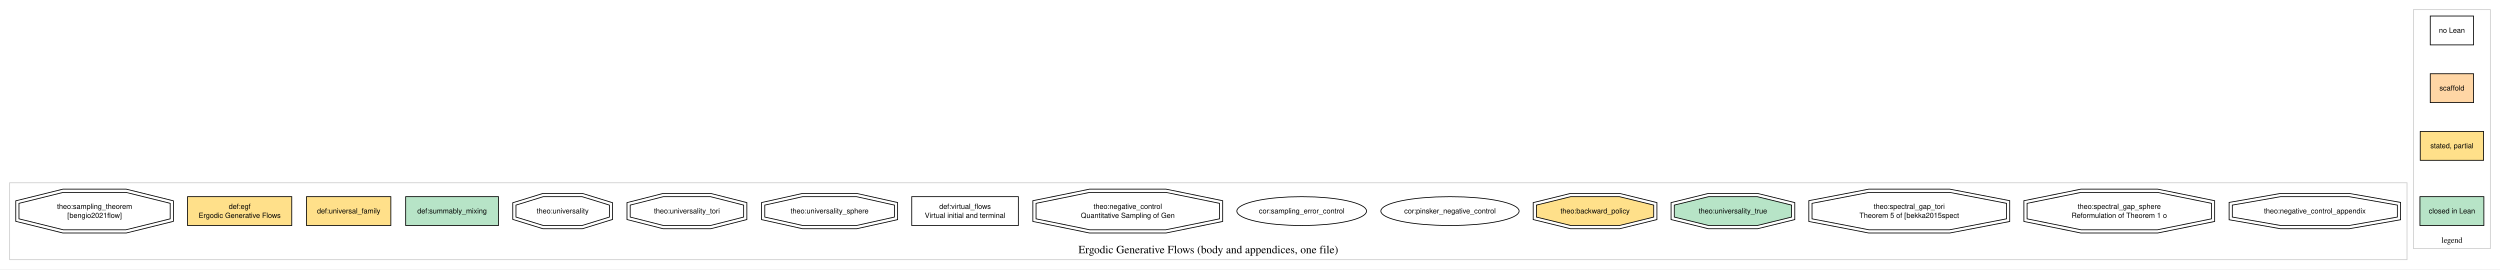
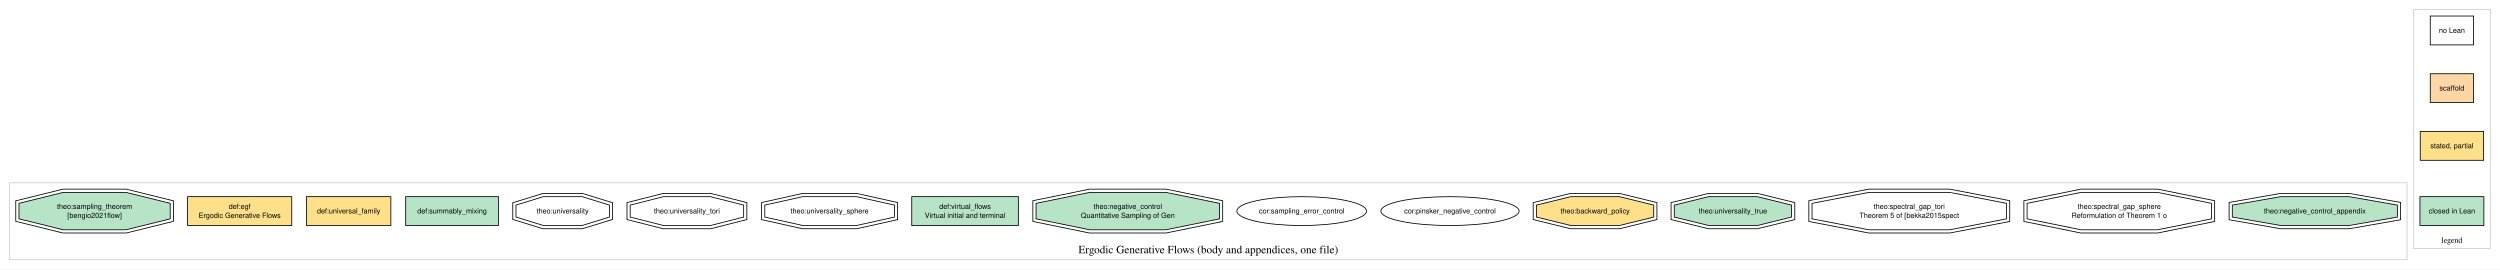
<svg xmlns="http://www.w3.org/2000/svg" width="3119pt" height="336pt" viewBox="0.00 0.00 3119.00 336.00">
  <g id="graph0" class="graph" transform="scale(1 1) rotate(0) translate(4 331.94)">
    <polygon fill="white" stroke="none" points="-4,4 -4,-331.94 3115,-331.94 3115,4 -4,4" />
    <g id="clust1" class="cluster">
      <polygon fill="none" stroke="#cccccc" points="8,-8 8,-103.94 2999,-103.94 2999,-8 8,-8" />
      <text xml:space="preserve" text-anchor="middle" x="1503.5" y="-15.95" font-family="Times,serif" font-size="14.00">Ergodic Generative Flows (body and appendices, one file)</text>
    </g>
    <g id="clust2" class="cluster">
      <polygon fill="none" stroke="#cccccc" points="3007,-21.84 3007,-319.94 3103,-319.94 3103,-21.84 3007,-21.84" />
      <text xml:space="preserve" text-anchor="middle" x="3055" y="-29.09" font-family="Times,serif" font-size="10.00">legend</text>
    </g>
    <g id="node1" class="node">
-       <polygon fill="#ffffff" stroke="black" points="208.33,-58.92 208.33,-78.26 153.07,-91.94 74.93,-91.94 19.67,-78.26 19.67,-58.92 74.93,-45.25 153.07,-45.25 208.33,-58.92" />
+       <polygon fill="#b7e4c7" stroke="black" points="208.33,-58.92 208.33,-78.26 153.07,-91.94 74.93,-91.94 19.67,-78.26 19.67,-58.92 74.93,-45.25 153.07,-45.25 208.33,-58.92" />
      <polygon fill="none" stroke="black" points="212.33,-55.79 212.33,-81.39 153.56,-95.94 74.44,-95.94 15.67,-81.39 15.67,-55.79 74.44,-41.25 153.56,-41.25 212.33,-55.79" />
      <text xml:space="preserve" text-anchor="middle" x="114" y="-71.29" font-family="Helvetica,sans-Serif" font-size="9.00">theo:sampling_theorem</text>
      <text xml:space="preserve" text-anchor="middle" x="114" y="-60.04" font-family="Helvetica,sans-Serif" font-size="9.00">[bengio2021flow]</text>
    </g>
    <g id="node2" class="node">
      <polygon fill="#ffe08a" stroke="black" points="360,-86.59 230,-86.59 230,-50.59 360,-50.59 360,-86.59" />
      <text xml:space="preserve" text-anchor="middle" x="295" y="-71.29" font-family="Helvetica,sans-Serif" font-size="9.00">def:egf</text>
      <text xml:space="preserve" text-anchor="middle" x="295" y="-60.04" font-family="Helvetica,sans-Serif" font-size="9.00">Ergodic Generative Flows</text>
    </g>
    <g id="node3" class="node">
      <polygon fill="#ffe08a" stroke="black" points="483.62,-86.59 378.38,-86.59 378.38,-50.59 483.62,-50.59 483.62,-86.59" />
      <text xml:space="preserve" text-anchor="middle" x="431" y="-65.67" font-family="Helvetica,sans-Serif" font-size="9.00">def:universal_family</text>
    </g>
    <g id="node4" class="node">
      <polygon fill="#b7e4c7" stroke="black" points="617.88,-86.59 502.12,-86.59 502.12,-50.59 617.88,-50.59 617.88,-86.59" />
      <text xml:space="preserve" text-anchor="middle" x="560" y="-65.67" font-family="Helvetica,sans-Serif" font-size="9.00">def:summably_mixing</text>
    </g>
    <g id="node5" class="node">
      <polygon fill="#ffffff" stroke="black" points="756.28,-61.14 756.28,-76.05 722.14,-86.59 673.86,-86.59 639.72,-76.05 639.72,-61.14 673.86,-50.59 722.14,-50.59 756.28,-61.14" />
      <polygon fill="none" stroke="black" points="760.28,-58.19 760.28,-79 722.74,-90.59 673.26,-90.59 635.72,-79 635.72,-58.19 673.26,-46.59 722.74,-46.59 760.28,-58.19" />
      <text xml:space="preserve" text-anchor="middle" x="698" y="-65.67" font-family="Helvetica,sans-Serif" font-size="9.00">theo:universality</text>
    </g>
    <g id="node6" class="node">
      <polygon fill="#ffffff" stroke="black" points="923.77,-61.14 923.77,-76.05 882.31,-86.59 823.69,-86.59 782.23,-76.05 782.23,-61.14 823.69,-50.59 882.31,-50.59 923.77,-61.14" />
      <polygon fill="none" stroke="black" points="927.77,-58.03 927.77,-79.16 882.81,-90.59 823.19,-90.59 778.23,-79.16 778.23,-58.03 823.19,-46.59 882.81,-46.59 927.77,-58.03" />
      <text xml:space="preserve" text-anchor="middle" x="853" y="-65.67" font-family="Helvetica,sans-Serif" font-size="9.00">theo:universality_tori</text>
    </g>
    <g id="node7" class="node">
      <polygon fill="#ffffff" stroke="black" points="1111.86,-61.14 1111.86,-76.05 1064.49,-86.59 997.51,-86.59 950.14,-76.05 950.14,-61.14 997.51,-50.59 1064.49,-50.59 1111.86,-61.14" />
      <polygon fill="none" stroke="black" points="1115.86,-57.93 1115.86,-79.26 1064.93,-90.59 997.07,-90.59 946.14,-79.26 946.14,-57.93 997.07,-46.59 1064.93,-46.59 1115.86,-57.93" />
      <text xml:space="preserve" text-anchor="middle" x="1031" y="-65.67" font-family="Helvetica,sans-Serif" font-size="9.00">theo:universality_sphere</text>
    </g>
    <g id="node8" class="node">
-       <polygon fill="#ffffff" stroke="black" points="1266.5,-86.59 1133.5,-86.59 1133.5,-50.59 1266.5,-50.59 1266.5,-86.59" />
+       <polygon fill="#b7e4c7" stroke="black" points="1266.5,-86.59 1133.5,-86.59 1133.5,-50.59 1266.5,-50.59 1266.5,-86.59" />
      <text xml:space="preserve" text-anchor="middle" x="1200" y="-71.29" font-family="Helvetica,sans-Serif" font-size="9.00">def:virtual_flows</text>
      <text xml:space="preserve" text-anchor="middle" x="1200" y="-60.04" font-family="Helvetica,sans-Serif" font-size="9.00">Virtual initial and terminal</text>
    </g>
    <g id="node9" class="node">
-       <polygon fill="#ffffff" stroke="black" points="1517.42,-58.92 1517.42,-78.26 1450.4,-91.94 1355.6,-91.94 1288.58,-78.26 1288.58,-58.92 1355.6,-45.25 1450.4,-45.25 1517.42,-58.92" />
+       <polygon fill="#b7e4c7" stroke="black" points="1517.42,-58.92 1517.42,-78.26 1450.4,-91.94 1355.6,-91.94 1288.58,-78.26 1288.58,-58.92 1355.6,-45.25 1450.4,-45.25 1517.42,-58.92" />
      <polygon fill="none" stroke="black" points="1521.42,-55.66 1521.42,-81.53 1450.8,-95.94 1355.2,-95.94 1284.58,-81.53 1284.58,-55.66 1355.2,-41.25 1450.8,-41.25 1521.42,-55.66" />
      <text xml:space="preserve" text-anchor="middle" x="1403" y="-71.29" font-family="Helvetica,sans-Serif" font-size="9.00">theo:negative_control</text>
      <text xml:space="preserve" text-anchor="middle" x="1403" y="-60.04" font-family="Helvetica,sans-Serif" font-size="9.00">Quantitative Sampling of Gen</text>
    </g>
    <g id="node10" class="node">
      <ellipse fill="#ffffff" stroke="black" cx="1620" cy="-68.59" rx="80.91" ry="18" />
      <text xml:space="preserve" text-anchor="middle" x="1620" y="-65.67" font-family="Helvetica,sans-Serif" font-size="9.00">cor:sampling_error_control</text>
    </g>
    <g id="node11" class="node">
      <ellipse fill="#ffffff" stroke="black" cx="1805" cy="-68.59" rx="86.24" ry="18" />
      <text xml:space="preserve" text-anchor="middle" x="1805" y="-65.67" font-family="Helvetica,sans-Serif" font-size="9.00">cor:pinsker_negative_control</text>
    </g>
    <g id="node12" class="node">
      <polygon fill="#ffe08a" stroke="black" points="2059.17,-61.14 2059.17,-76.05 2016.31,-86.59 1955.69,-86.59 1912.83,-76.05 1912.83,-61.14 1955.69,-50.59 2016.31,-50.59 2059.17,-61.14" />
      <polygon fill="none" stroke="black" points="2063.17,-58 2063.17,-79.18 2016.79,-90.59 1955.21,-90.59 1908.83,-79.18 1908.83,-58 1955.21,-46.59 2016.79,-46.59 2063.17,-58" />
      <text xml:space="preserve" text-anchor="middle" x="1986" y="-65.67" font-family="Helvetica,sans-Serif" font-size="9.00">theo:backward_policy</text>
    </g>
    <g id="node13" class="node">
      <polygon fill="#b7e4c7" stroke="black" points="2231.17,-61.14 2231.17,-76.05 2188.31,-86.59 2127.69,-86.59 2084.83,-76.05 2084.83,-61.14 2127.69,-50.59 2188.31,-50.59 2231.17,-61.14" />
      <polygon fill="none" stroke="black" points="2235.17,-58 2235.17,-79.18 2188.79,-90.59 2127.21,-90.59 2080.83,-79.18 2080.83,-58 2127.21,-46.59 2188.79,-46.59 2235.17,-58" />
      <text xml:space="preserve" text-anchor="middle" x="2158" y="-65.67" font-family="Helvetica,sans-Serif" font-size="9.00">theo:universality_true</text>
    </g>
    <g id="node14" class="node">
      <polygon fill="#ffffff" stroke="black" points="2499.31,-58.92 2499.31,-78.26 2428.25,-91.94 2327.75,-91.94 2256.69,-78.26 2256.69,-58.92 2327.75,-45.25 2428.25,-45.25 2499.31,-58.92" />
      <polygon fill="none" stroke="black" points="2503.31,-55.62 2503.31,-81.57 2428.63,-95.94 2327.37,-95.94 2252.69,-81.57 2252.69,-55.62 2327.37,-41.25 2428.63,-41.25 2503.31,-55.62" />
      <text xml:space="preserve" text-anchor="middle" x="2378" y="-71.29" font-family="Helvetica,sans-Serif" font-size="9.00">theo:spectral_gap_tori</text>
      <text xml:space="preserve" text-anchor="middle" x="2378" y="-60.04" font-family="Helvetica,sans-Serif" font-size="9.00">Theorem 5 of [bekka2015spect</text>
    </g>
    <g id="node15" class="node">
      <polygon fill="#ffffff" stroke="black" points="2755,-58.92 2755,-78.26 2687.63,-91.94 2592.37,-91.94 2525,-78.26 2525,-58.92 2592.37,-45.25 2687.63,-45.25 2755,-58.92" />
      <polygon fill="none" stroke="black" points="2759,-55.65 2759,-81.53 2688.03,-95.94 2591.97,-95.94 2521,-81.53 2521,-55.65 2591.97,-41.25 2688.03,-41.25 2759,-55.65" />
      <text xml:space="preserve" text-anchor="middle" x="2640" y="-71.29" font-family="Helvetica,sans-Serif" font-size="9.00">theo:spectral_gap_sphere</text>
      <text xml:space="preserve" text-anchor="middle" x="2640" y="-60.04" font-family="Helvetica,sans-Serif" font-size="9.00">Reformulation of Theorem 1 o</text>
    </g>
    <g id="node16" class="node">
-       <polygon fill="#ffffff" stroke="black" points="2986.95,-61.14 2986.95,-76.05 2926.64,-86.59 2841.36,-86.59 2781.05,-76.05 2781.05,-61.14 2841.36,-50.59 2926.64,-50.59 2986.95,-61.14" />
+       <polygon fill="#b7e4c7" stroke="black" points="2986.95,-61.14 2986.95,-76.05 2926.64,-86.59 2841.36,-86.59 2781.05,-76.05 2781.05,-61.14 2841.36,-50.59 2926.64,-50.59 2986.95,-61.14" />
      <polygon fill="none" stroke="black" points="2990.95,-57.78 2990.95,-79.41 2926.99,-90.59 2841.01,-90.59 2777.05,-79.41 2777.05,-57.78 2841.01,-46.59 2926.99,-46.59 2990.95,-57.78" />
      <text xml:space="preserve" text-anchor="middle" x="2884" y="-65.67" font-family="Helvetica,sans-Serif" font-size="9.00">theo:negative_control_appendix</text>
    </g>
    <g id="node17" class="node">
      <polygon fill="#b7e4c7" stroke="black" points="3094.88,-86.59 3015.12,-86.59 3015.12,-50.59 3094.88,-50.59 3094.88,-86.59" />
      <text xml:space="preserve" text-anchor="middle" x="3055" y="-65.67" font-family="Helvetica,sans-Serif" font-size="9.00">closed in Lean</text>
    </g>
    <g id="node18" class="node">
      <polygon fill="#ffe08a" stroke="black" points="3094.5,-167.94 3015.5,-167.94 3015.5,-131.94 3094.5,-131.94 3094.5,-167.94" />
      <text xml:space="preserve" text-anchor="middle" x="3055" y="-147.01" font-family="Helvetica,sans-Serif" font-size="9.00">stated, partial</text>
    </g>
    <g id="node19" class="node">
      <polygon fill="#ffd6a5" stroke="black" points="3082,-239.94 3028,-239.94 3028,-203.94 3082,-203.94 3082,-239.94" />
      <text xml:space="preserve" text-anchor="middle" x="3055" y="-219.01" font-family="Helvetica,sans-Serif" font-size="9.00">scaffold</text>
    </g>
    <g id="node20" class="node">
      <polygon fill="#ffffff" stroke="black" points="3082,-311.94 3028,-311.94 3028,-275.94 3082,-275.94 3082,-311.94" />
      <text xml:space="preserve" text-anchor="middle" x="3055" y="-291.01" font-family="Helvetica,sans-Serif" font-size="9.00">no Lean</text>
    </g>
  </g>
</svg>
